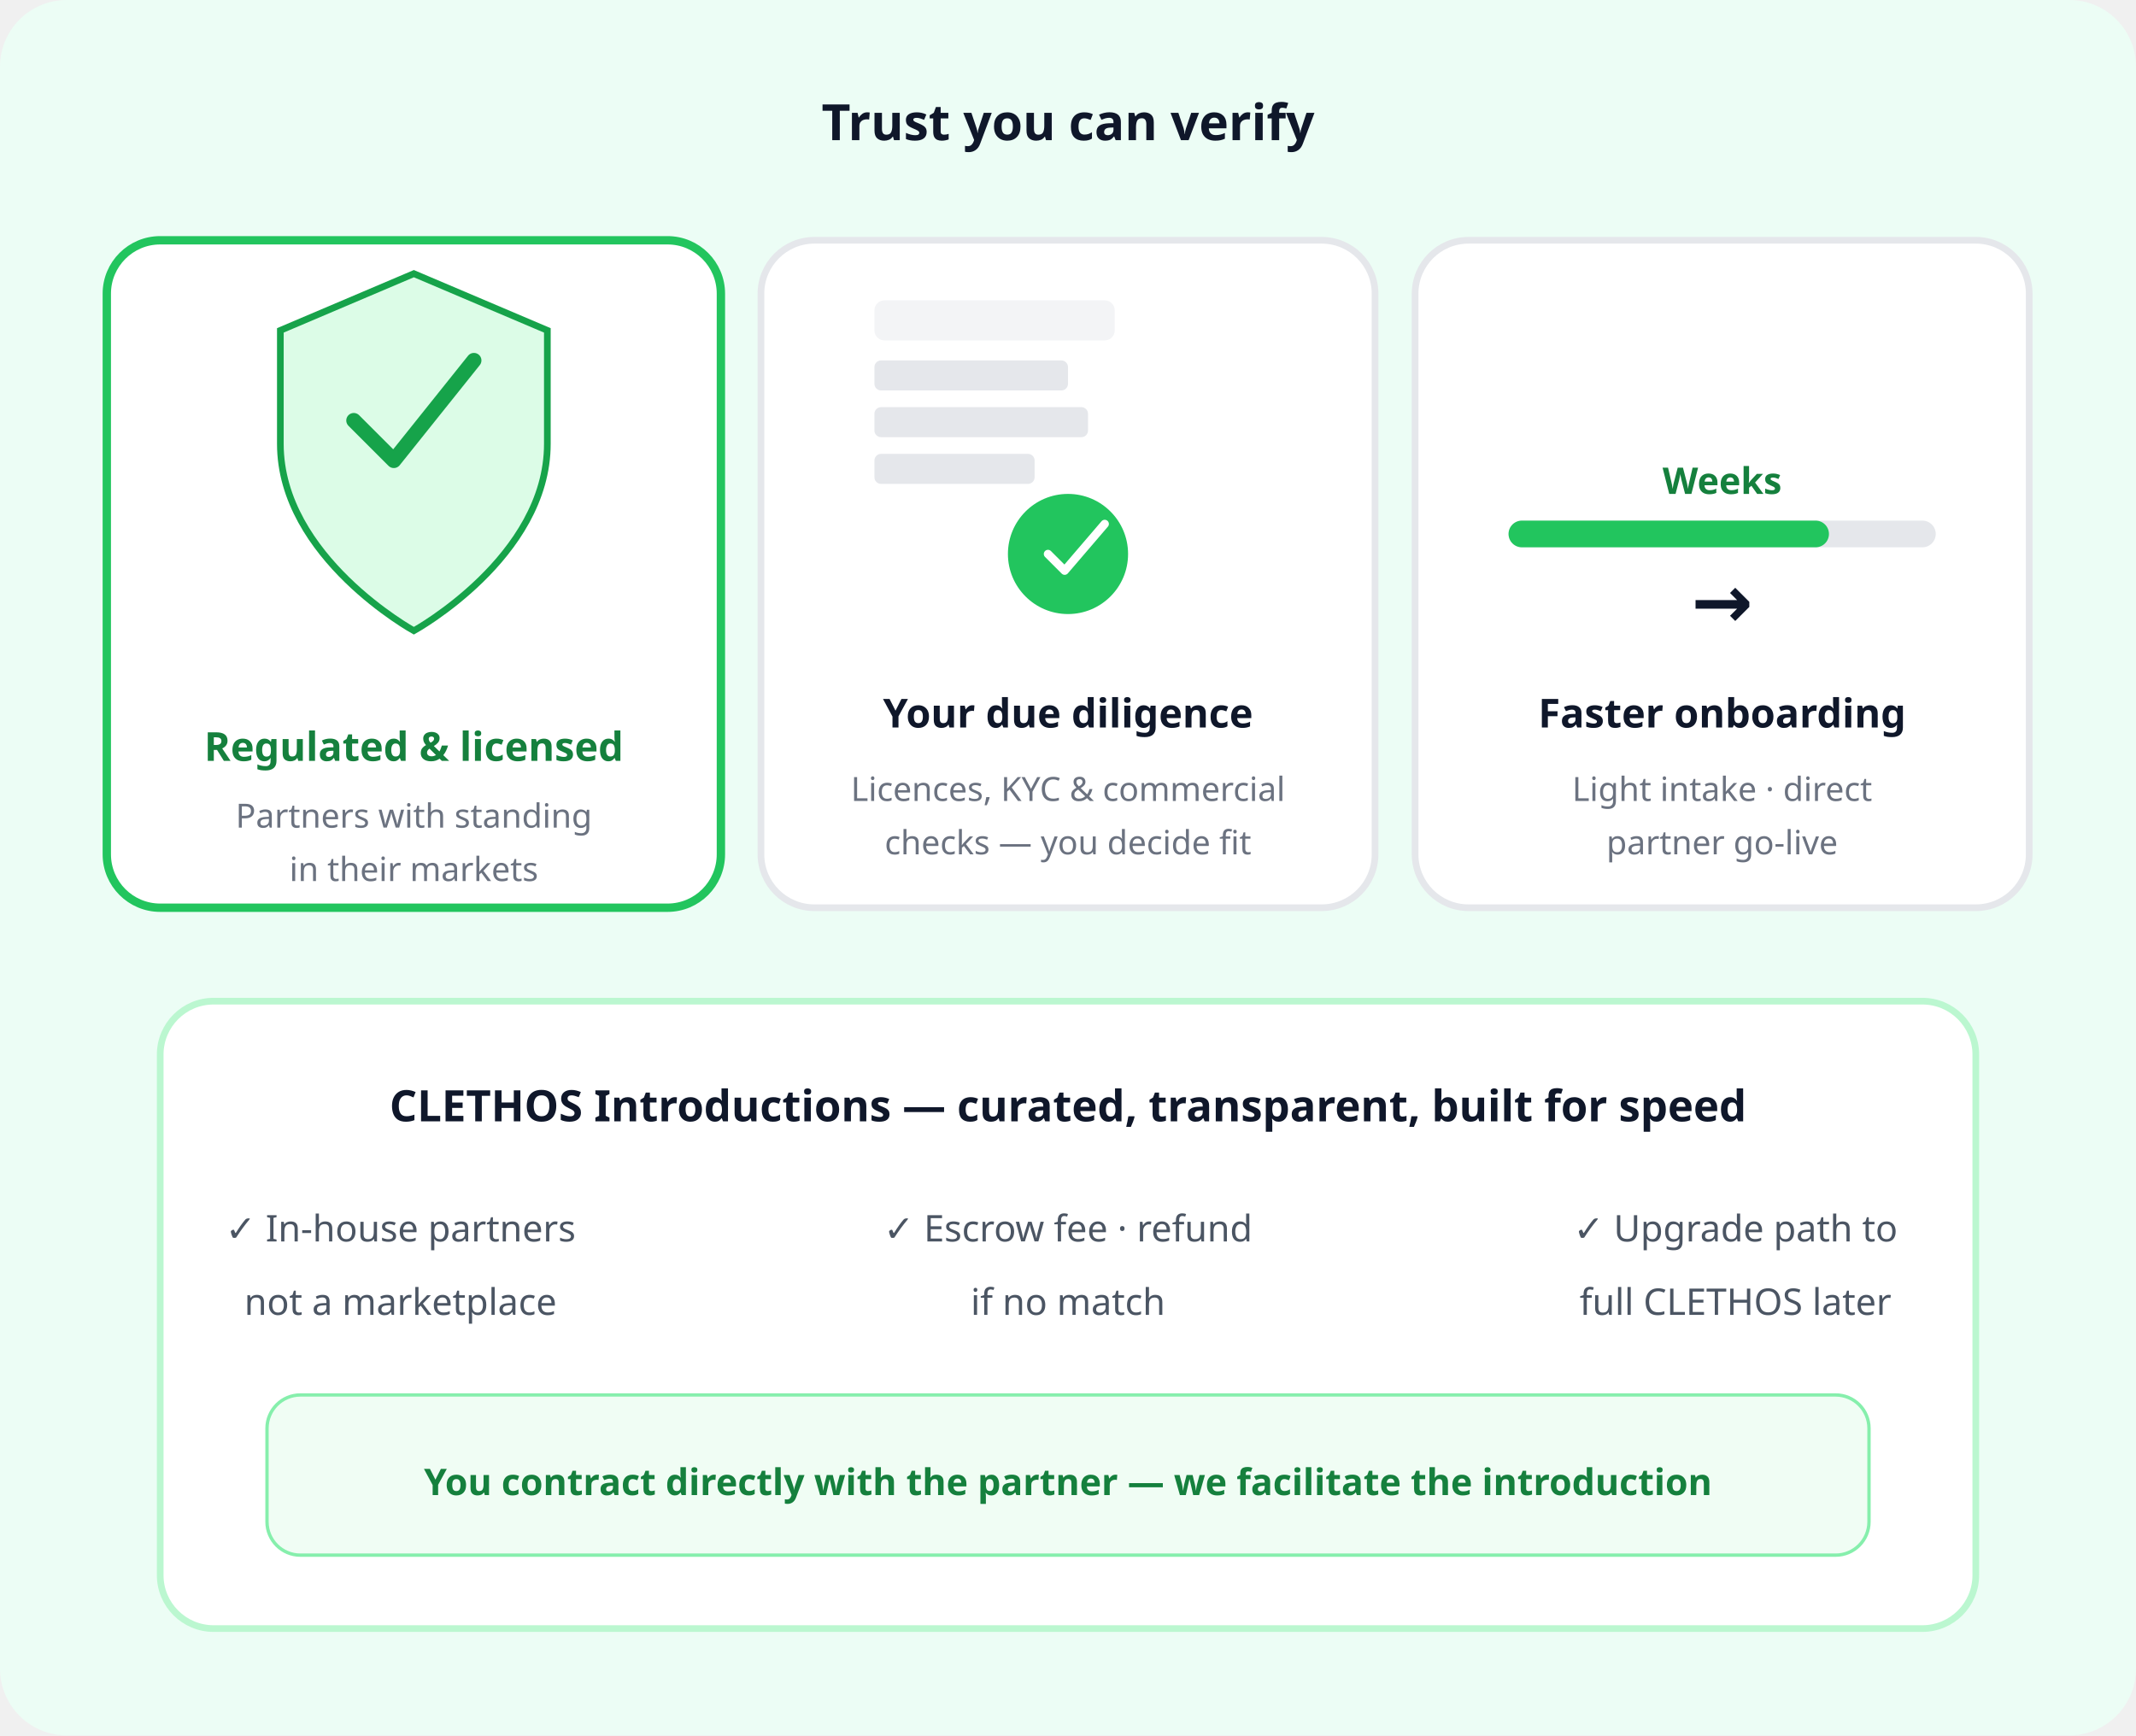
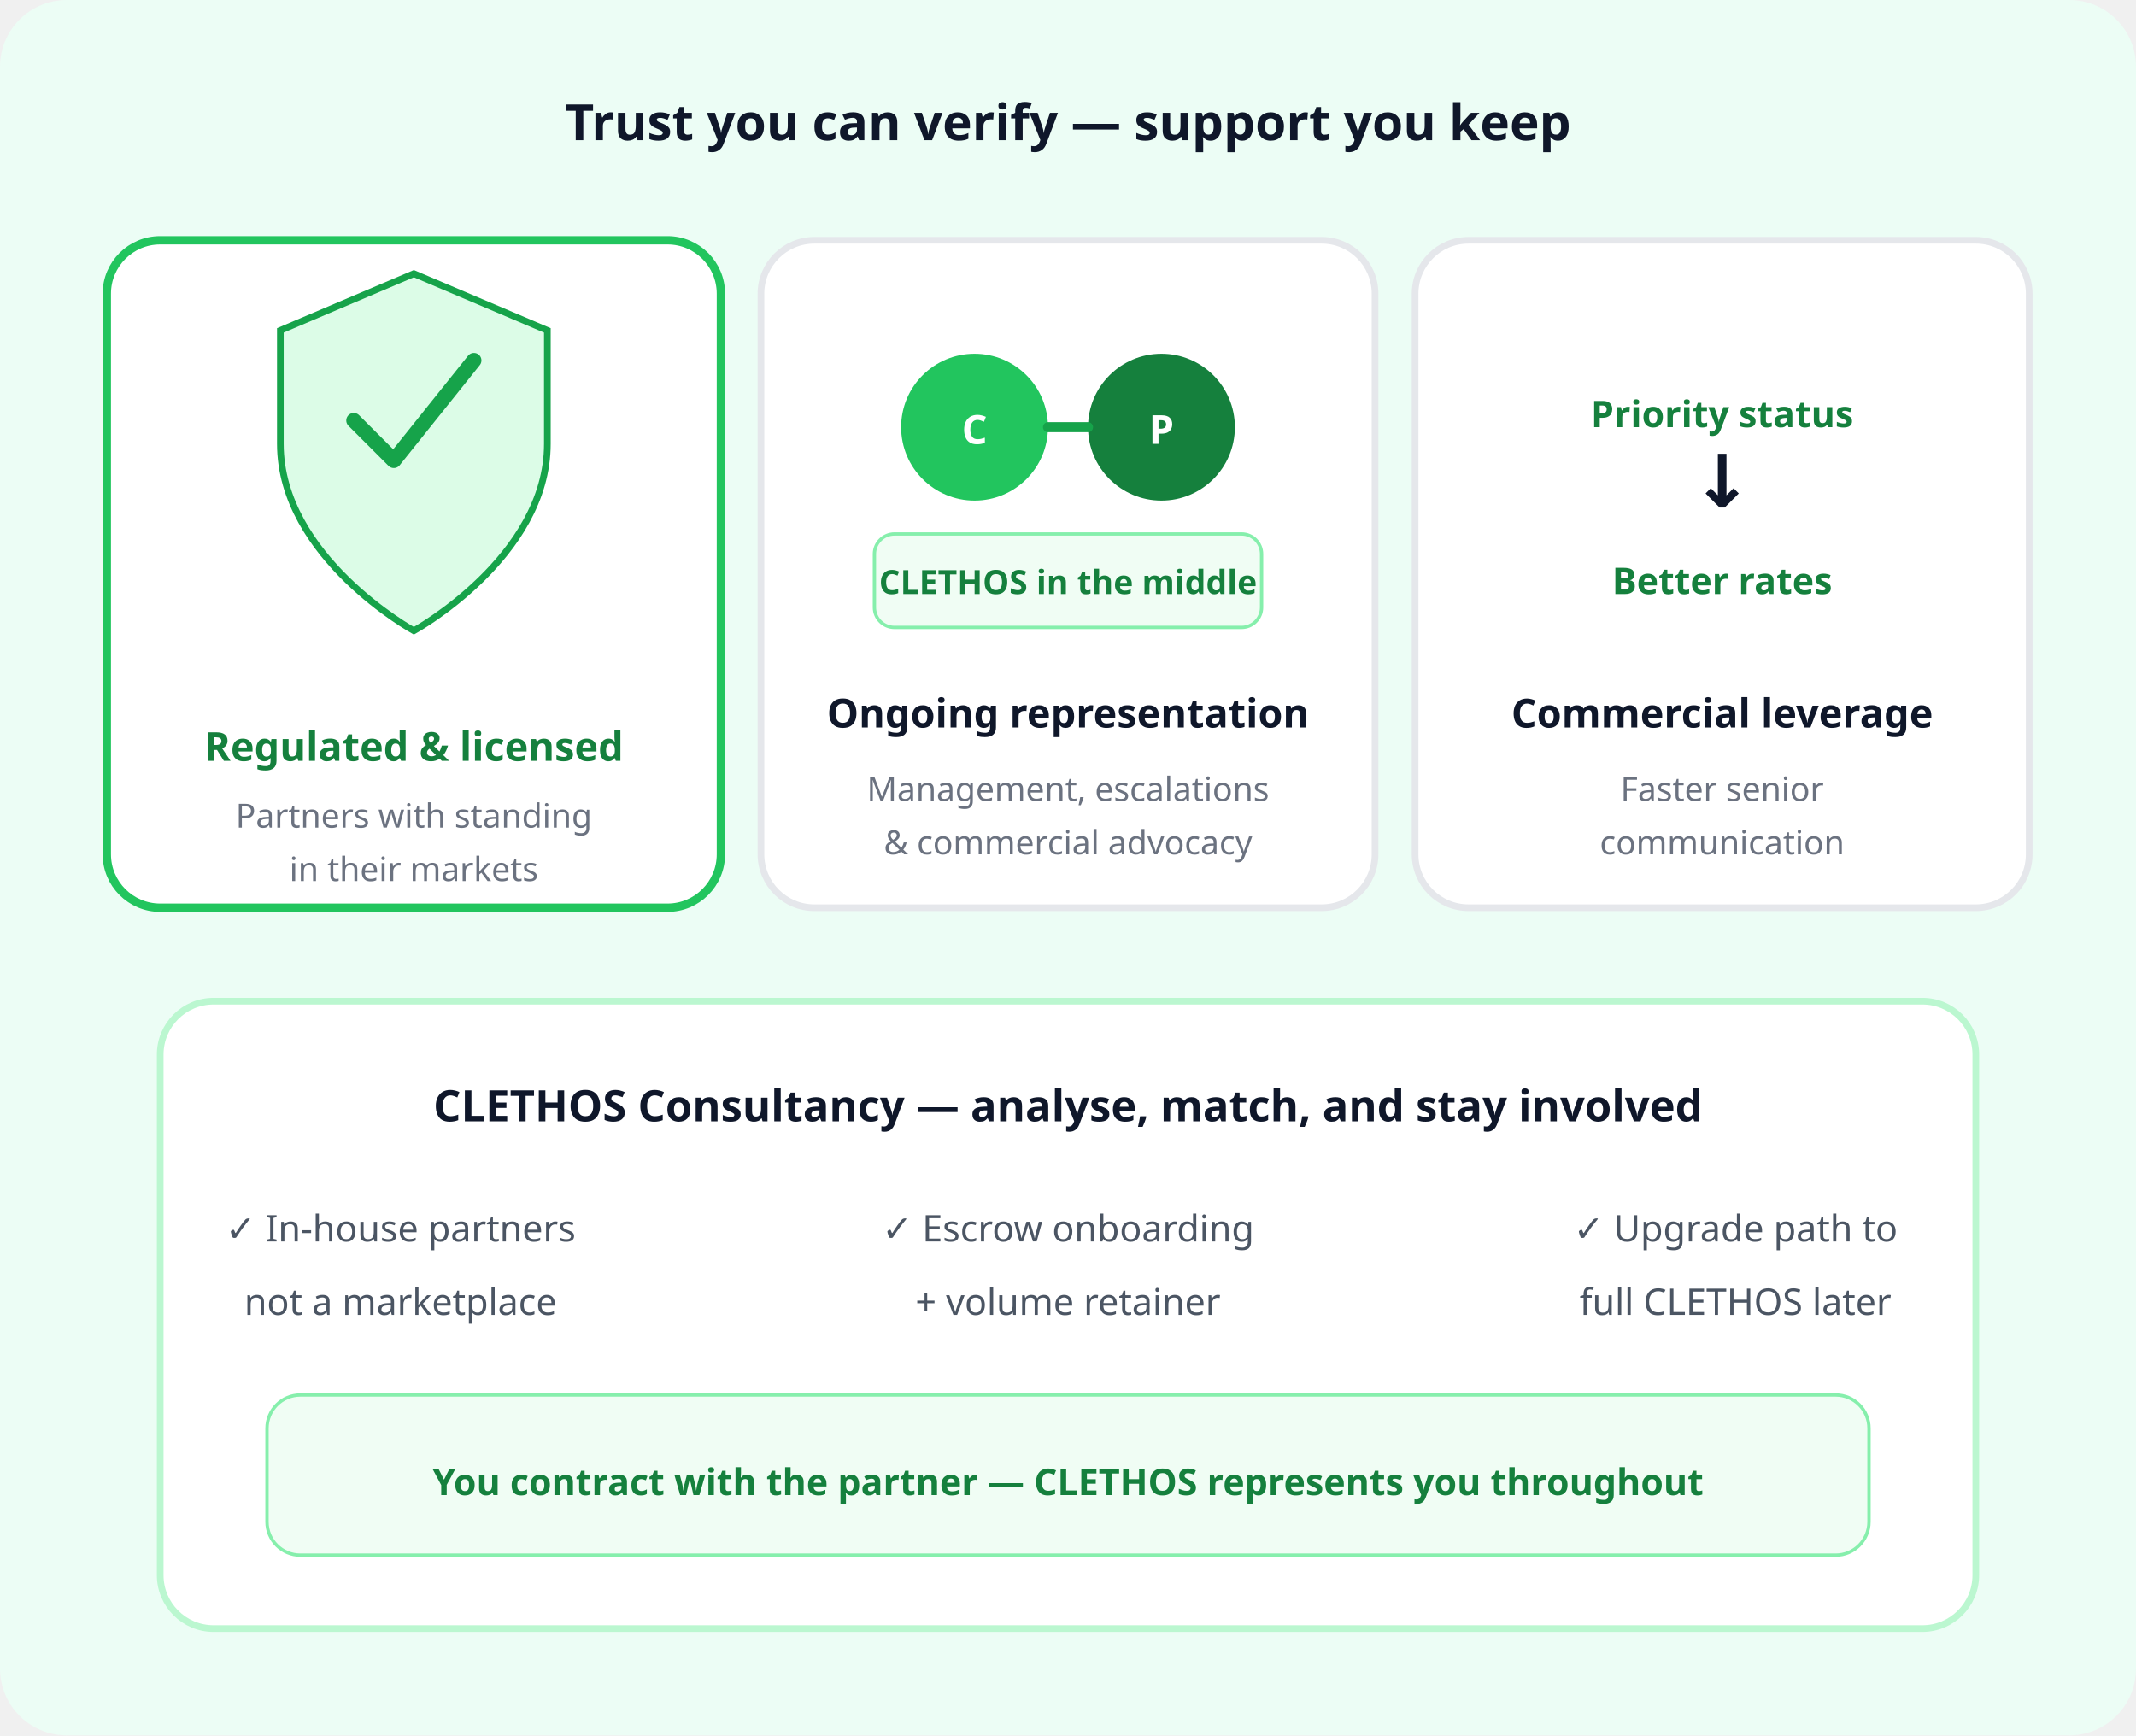
<svg xmlns="http://www.w3.org/2000/svg" viewBox="0 0 640 520" fill="none" role="img" aria-labelledby="st-title">
  <rect width="640" height="520" rx="20" fill="#ecfdf5" />
-   <text x="320" y="42" text-anchor="middle" font-family="system-ui,sans-serif" font-size="15" font-weight="700" fill="#0f172a">Trust you can verify</text>
+   <text x="320" y="42" text-anchor="middle" font-family="system-ui,sans-serif" font-size="15" font-weight="700" fill="#0f172a">Trust you can verify — support you keep</text>
  <rect x="32" y="72" width="184" height="200" rx="16" fill="#fff" stroke="#22c55e" stroke-width="2.5" />
  <g transform="translate(124 118)">
    <path d="M0-36l40 17v34c0 34-40 56-40 56s-40-22-40-56v-34l40-17z" fill="#dcfce7" stroke="#16a34a" stroke-width="2" />
    <path d="M-18 8l12 12 24-30" stroke="#16a34a" stroke-width="4.5" stroke-linecap="round" stroke-linejoin="round" />
  </g>
  <text x="124" y="228" text-anchor="middle" font-family="system-ui,sans-serif" font-size="12" font-weight="700" fill="#15803d">Regulated &amp; licensed</text>
  <text x="124" y="248" text-anchor="middle" font-family="system-ui,sans-serif" font-size="10" fill="#6b7280">Partners with standing</text>
  <text x="124" y="264" text-anchor="middle" font-family="system-ui,sans-serif" font-size="10" fill="#6b7280">in their markets</text>
  <rect x="228" y="72" width="184" height="200" rx="16" fill="#fff" stroke="#e5e7eb" stroke-width="2" />
  <g transform="translate(320 128)">
-     <rect x="-58" y="-38" width="72" height="12" rx="3" fill="#f3f4f6" />
-     <rect x="-58" y="-20" width="58" height="9" rx="2" fill="#e5e7eb" />
-     <rect x="-58" y="-6" width="64" height="9" rx="2" fill="#e5e7eb" />
-     <rect x="-58" y="8" width="48" height="9" rx="2" fill="#e5e7eb" />
-     <circle cx="0" cy="38" r="18" fill="#22c55e" />
-     <path d="M-6 38l5 5 12-14" stroke="#fff" stroke-width="2.5" stroke-linecap="round" stroke-linejoin="round" />
+     <circle cx="-28" cy="0" r="22" fill="#22c55e" />
+     <text x="-28" y="5" text-anchor="middle" font-family="system-ui,sans-serif" font-size="12" font-weight="700" fill="#fff">C</text>
+     <circle cx="28" cy="0" r="22" fill="#15803d" />
+     <text x="28" y="5" text-anchor="middle" font-family="system-ui,sans-serif" font-size="12" font-weight="700" fill="#fff">P</text>
+     <path d="M-6 0h12" stroke="#16a34a" stroke-width="3" stroke-linecap="round" />
+     <rect x="-58" y="32" width="116" height="28" rx="6" fill="#f0fdf4" stroke="#86efac" />
+     <text x="0" y="50" text-anchor="middle" font-family="system-ui,sans-serif" font-size="10" font-weight="600" fill="#15803d">CLETHOS in the middle</text>
  </g>
-   <text x="320" y="218" text-anchor="middle" font-family="system-ui,sans-serif" font-size="12" font-weight="700" fill="#0f172a">Your due diligence</text>
-   <text x="320" y="240" text-anchor="middle" font-family="system-ui,sans-serif" font-size="10" fill="#6b7280">Licences, KYC &amp; commercial</text>
-   <text x="320" y="256" text-anchor="middle" font-family="system-ui,sans-serif" font-size="10" fill="#6b7280">checks — you decide fit</text>
+   <text x="320" y="218" text-anchor="middle" font-family="system-ui,sans-serif" font-size="12" font-weight="700" fill="#0f172a">Ongoing representation</text>
+   <text x="320" y="240" text-anchor="middle" font-family="system-ui,sans-serif" font-size="10" fill="#6b7280">Management, escalations</text>
+   <text x="320" y="256" text-anchor="middle" font-family="system-ui,sans-serif" font-size="10" fill="#6b7280">&amp; commercial advocacy</text>
  <rect x="424" y="72" width="184" height="200" rx="16" fill="#fff" stroke="#e5e7eb" stroke-width="2" />
-   <path d="M456 160h120" stroke="#e5e7eb" stroke-width="8" stroke-linecap="round" />
-   <path d="M456 160h88" stroke="#22c55e" stroke-width="8" stroke-linecap="round" />
-   <text x="516" y="148" text-anchor="middle" font-family="system-ui,sans-serif" font-size="11" font-weight="700" fill="#15803d">Weeks</text>
-   <text x="516" y="188" text-anchor="middle" font-family="system-ui,sans-serif" font-size="22" font-weight="700" fill="#0f172a">→</text>
-   <text x="516" y="218" text-anchor="middle" font-family="system-ui,sans-serif" font-size="12" font-weight="700" fill="#0f172a">Faster onboarding</text>
-   <text x="516" y="240" text-anchor="middle" font-family="system-ui,sans-serif" font-size="10" fill="#6b7280">Light intake · direct</text>
-   <text x="516" y="256" text-anchor="middle" font-family="system-ui,sans-serif" font-size="10" fill="#6b7280">partner go-live</text>
+   <text x="516" y="128" text-anchor="middle" font-family="system-ui,sans-serif" font-size="11" font-weight="700" fill="#15803d">Priority status</text>
+   <text x="516" y="152" text-anchor="middle" font-family="system-ui,sans-serif" font-size="22" font-weight="700" fill="#0f172a">↓</text>
+   <text x="516" y="178" text-anchor="middle" font-family="system-ui,sans-serif" font-size="11" font-weight="700" fill="#15803d">Better rates</text>
+   <text x="516" y="218" text-anchor="middle" font-family="system-ui,sans-serif" font-size="12" font-weight="700" fill="#0f172a">Commercial leverage</text>
+   <text x="516" y="240" text-anchor="middle" font-family="system-ui,sans-serif" font-size="10" fill="#6b7280">Faster senior</text>
+   <text x="516" y="256" text-anchor="middle" font-family="system-ui,sans-serif" font-size="10" fill="#6b7280">communication</text>
  <rect x="48" y="300" width="544" height="188" rx="16" fill="#fff" stroke="#bbf7d0" stroke-width="2" />
-   <text x="320" y="336" text-anchor="middle" font-family="system-ui,sans-serif" font-size="13" font-weight="700" fill="#0f172a">CLETHOS Introductions — curated, transparent, built for speed</text>
+   <text x="320" y="336" text-anchor="middle" font-family="system-ui,sans-serif" font-size="13" font-weight="700" fill="#0f172a">CLETHOS Consultancy — analyse, match, and stay involved</text>
  <text x="120" y="372" text-anchor="middle" font-family="system-ui,sans-serif" font-size="11" fill="#4b5563">✓ In-house partners</text>
  <text x="120" y="394" text-anchor="middle" font-family="system-ui,sans-serif" font-size="11" fill="#4b5563">not a marketplace</text>
-   <text x="320" y="372" text-anchor="middle" font-family="system-ui,sans-serif" font-size="11" fill="#4b5563">✓ Escrow fee · refund</text>
-   <text x="320" y="394" text-anchor="middle" font-family="system-ui,sans-serif" font-size="11" fill="#4b5563">if no match</text>
+   <text x="320" y="372" text-anchor="middle" font-family="system-ui,sans-serif" font-size="11" fill="#4b5563">✓ Escrow onboarding</text>
+   <text x="320" y="394" text-anchor="middle" font-family="system-ui,sans-serif" font-size="11" fill="#4b5563">+ volume retainer</text>
  <text x="520" y="372" text-anchor="middle" font-family="system-ui,sans-serif" font-size="11" fill="#4b5563">✓ Upgrade path to</text>
  <text x="520" y="394" text-anchor="middle" font-family="system-ui,sans-serif" font-size="11" fill="#4b5563">full CLETHOS later</text>
  <rect x="80" y="418" width="480" height="48" rx="10" fill="#f0fdf4" stroke="#86efac" stroke-width="1" />
-   <text x="320" y="448" text-anchor="middle" font-family="system-ui,sans-serif" font-size="11" font-weight="600" fill="#15803d">You contract directly with the partner — we facilitate the introduction</text>
+   <text x="320" y="448" text-anchor="middle" font-family="system-ui,sans-serif" font-size="11" font-weight="600" fill="#15803d">You contract with the partner — CLETHOS represents you throughout</text>
</svg>
